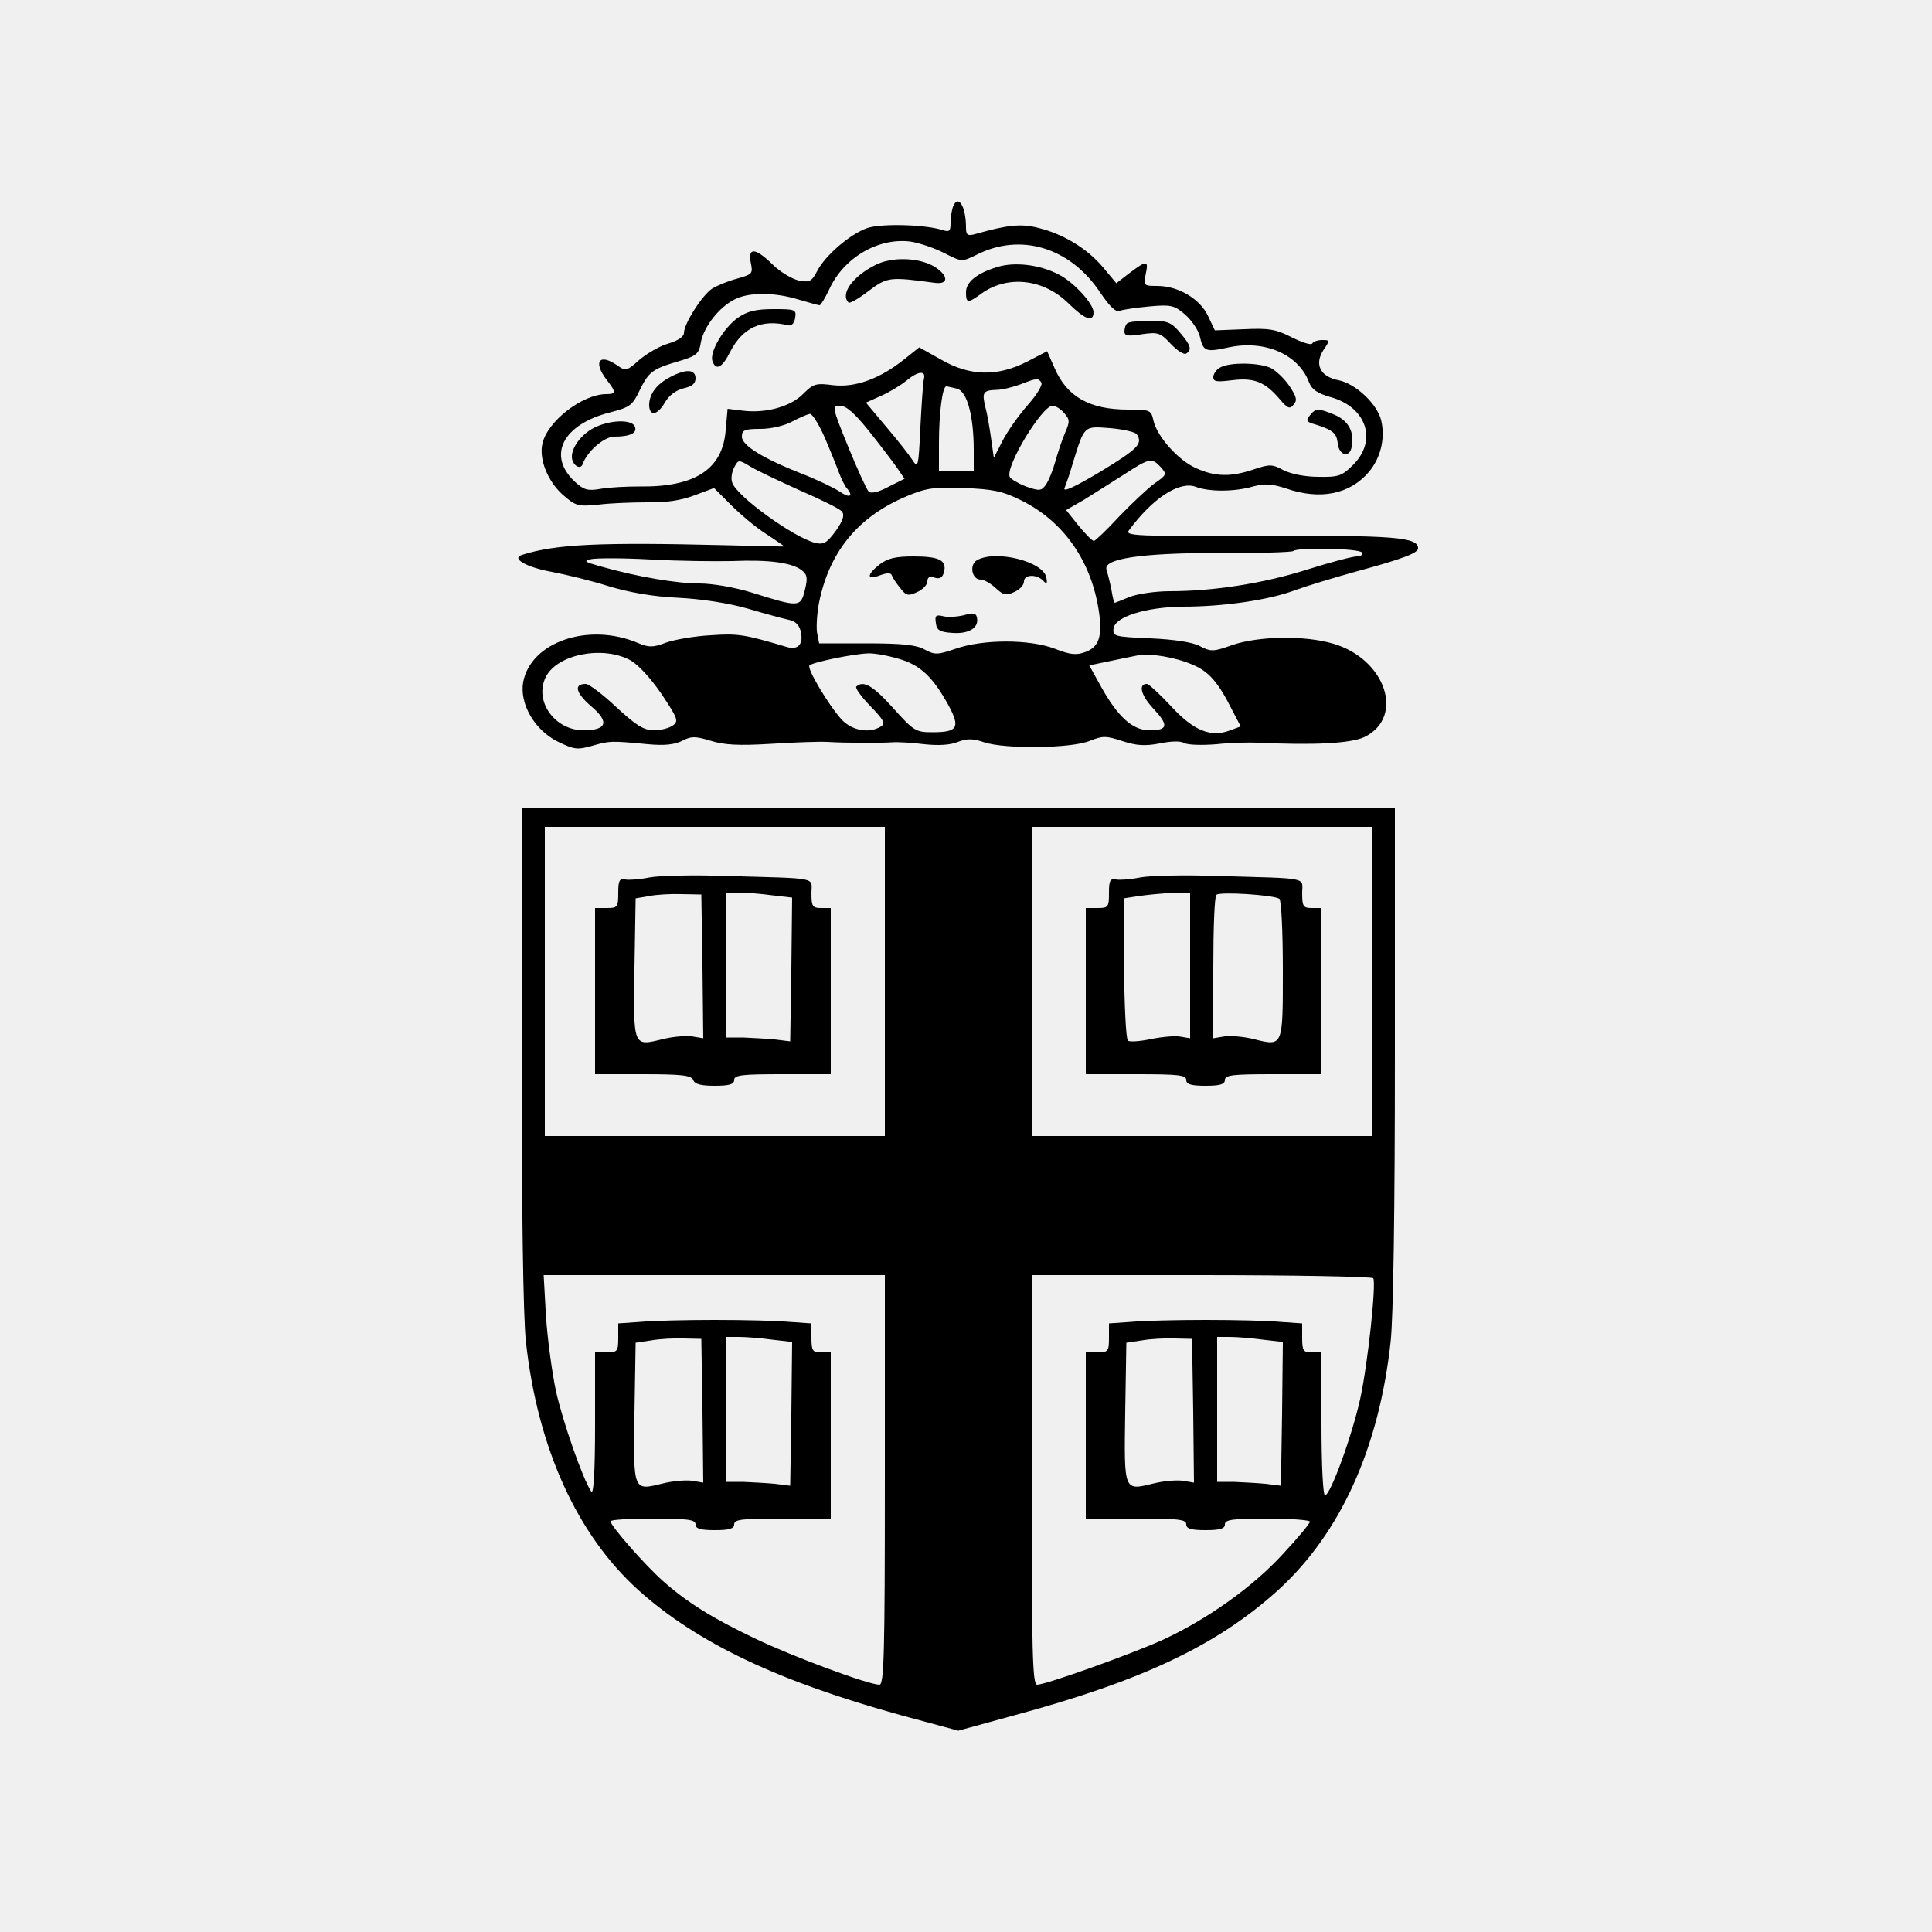
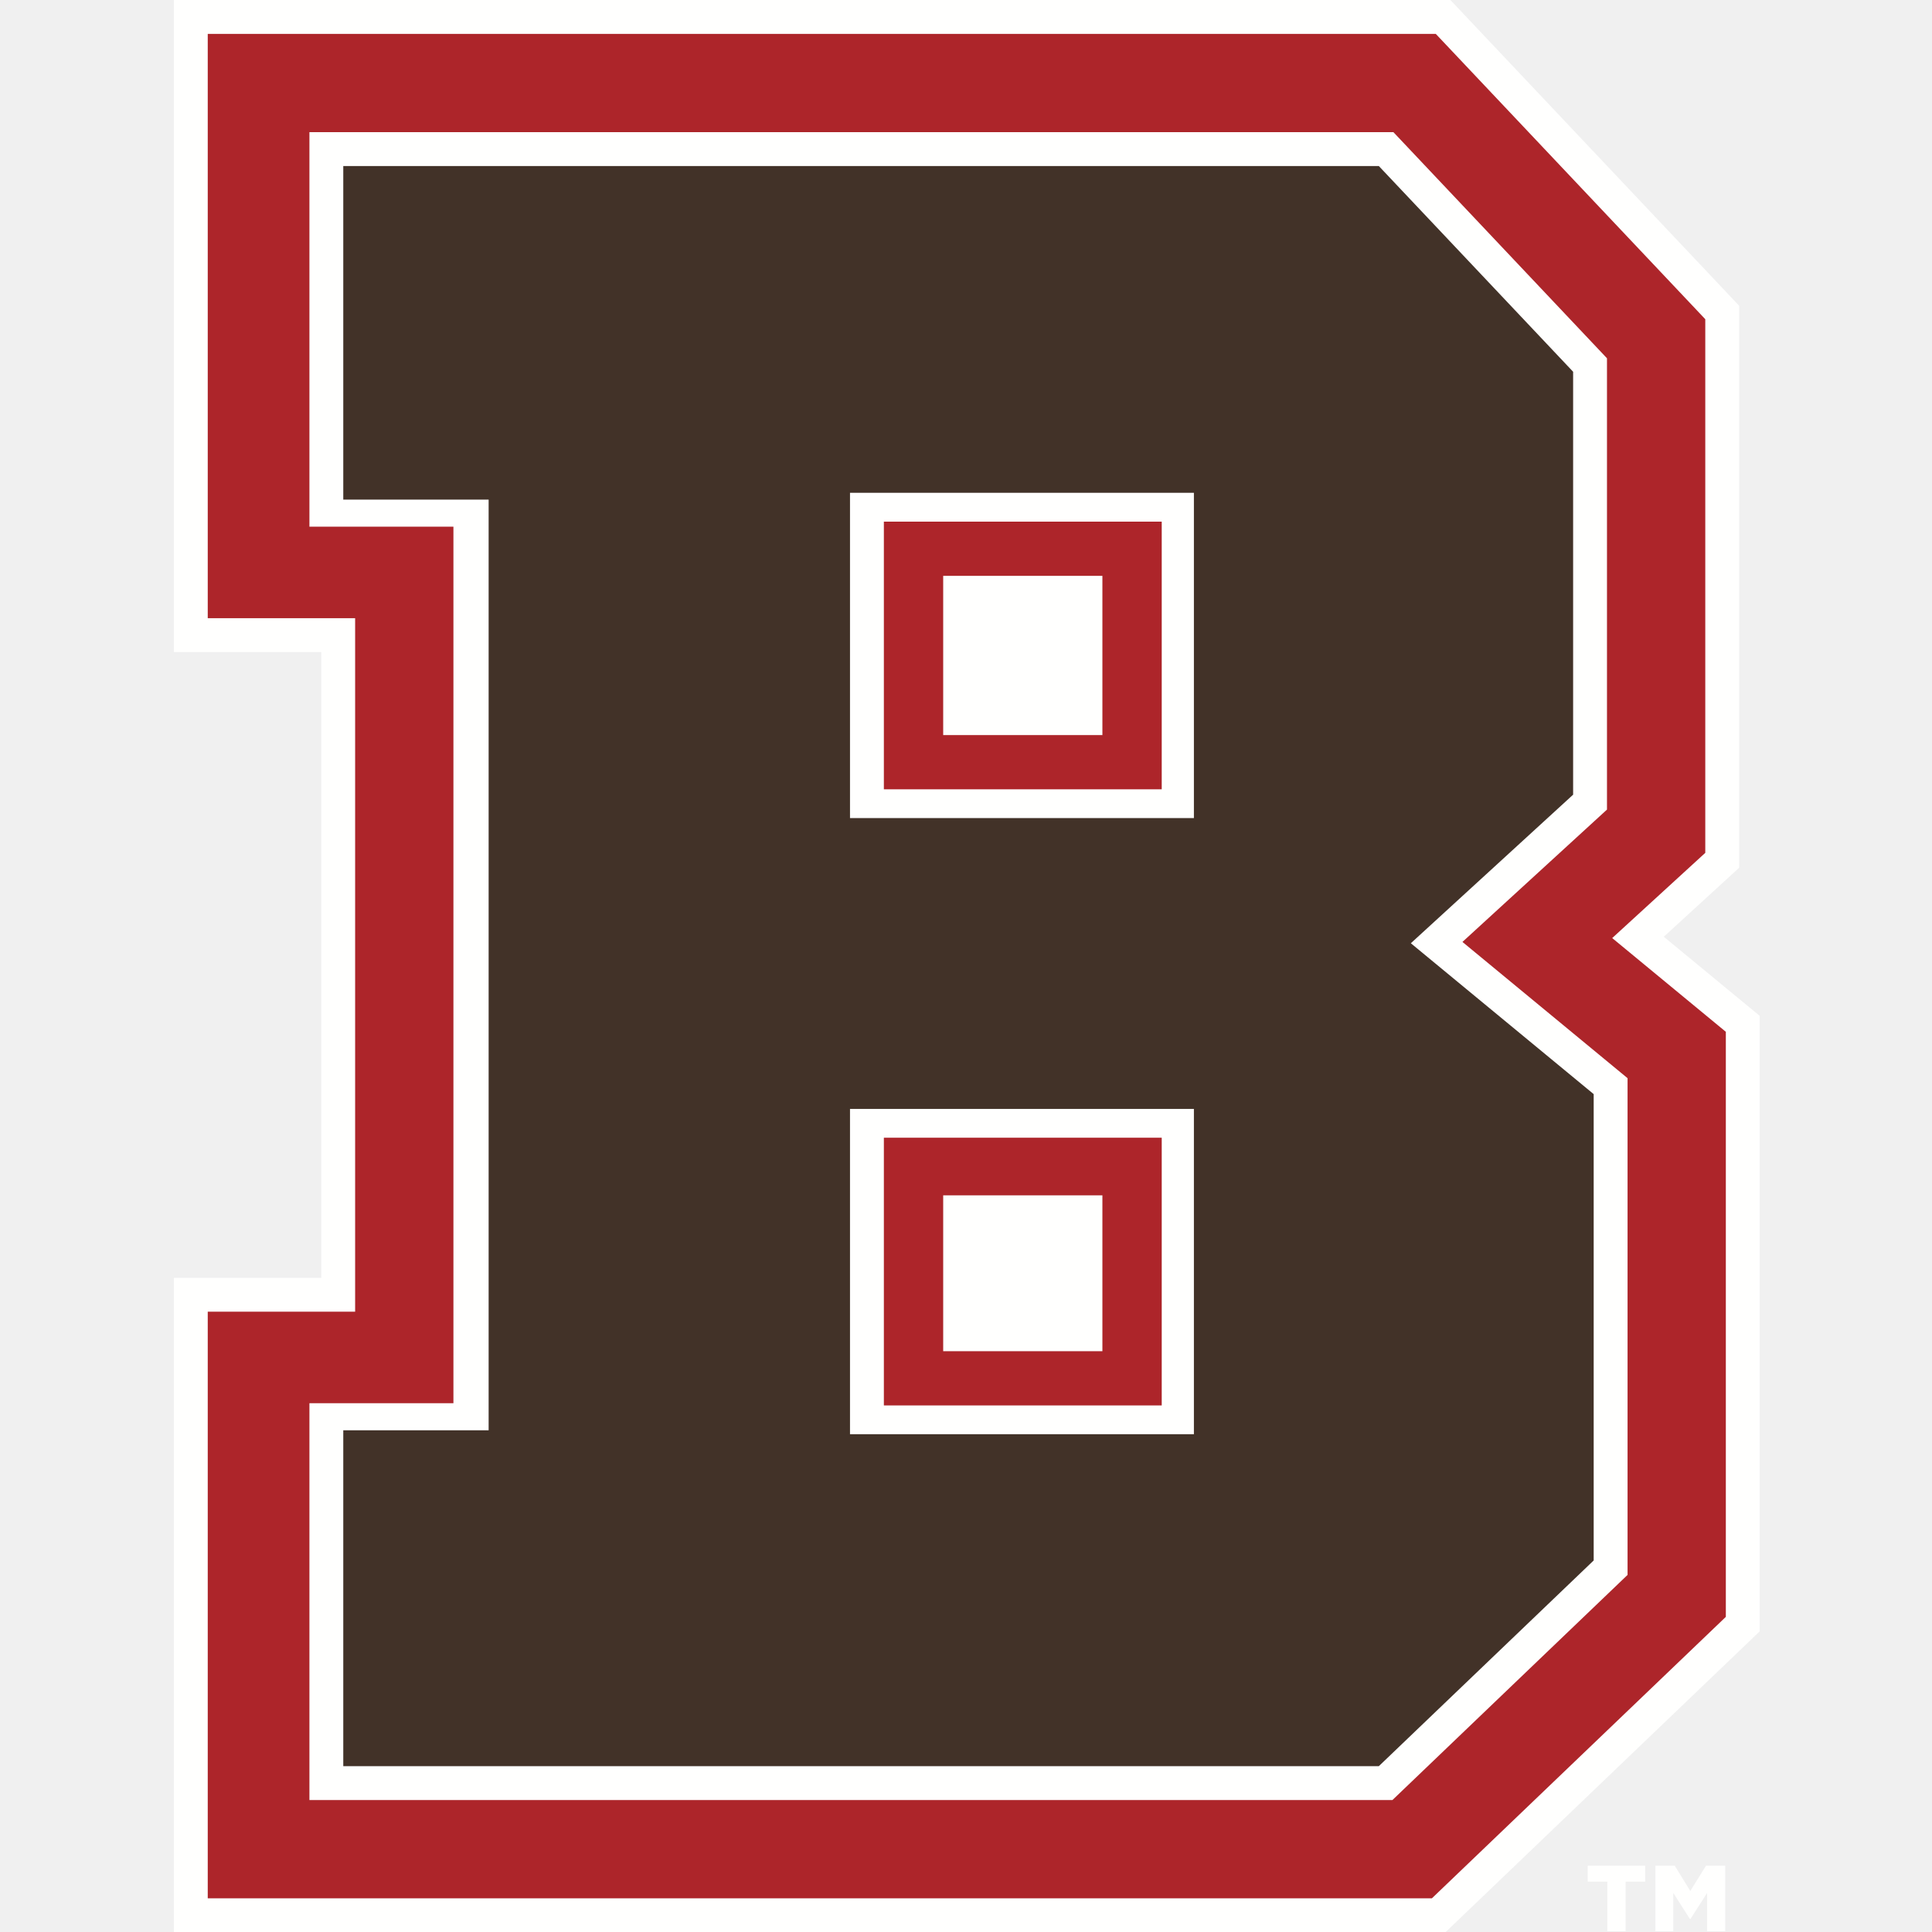
- <svg xmlns="http://www.w3.org/2000/svg" version="1.0" width="500pt" height="500pt" viewBox="0 0 500 500" preserveAspectRatio="xMidYMid meet">
-   <g transform="translate(0,500) scale(0.1,-0.1)" fill="#000000" stroke="none">
-     <path d="M2466 4464 c-3 -9 -6 -27 -6 -41 0 -22 -3 -24 -22 -18 -45 14 -156 17 -193 5 -44 -15 -110 -71 -131 -113 -14 -26 -19 -28 -47 -23 -17 4 -48 22 -67 41 -45 44 -65 46 -57 5 6 -28 4 -30 -35 -41 -23 -6 -52 -18 -65 -26 -26 -17 -73 -91 -73 -115 0 -9 -16 -20 -40 -27 -22 -6 -56 -26 -75 -42 -32 -29 -36 -30 -57 -15 -47 33 -64 10 -28 -37 25 -32 25 -37 -2 -37 -61 -1 -150 -69 -164 -127 -10 -40 13 -98 52 -133 34 -30 40 -31 93 -26 31 4 88 6 127 6 47 -1 87 5 121 18 l51 19 44 -44 c24 -24 64 -58 91 -75 26 -17 47 -32 47 -32 0 -1 -69 1 -153 3 -324 8 -438 3 -526 -25 -29 -9 11 -32 77 -44 37 -7 103 -23 147 -37 53 -16 114 -27 180 -30 61 -3 131 -14 180 -28 44 -13 92 -26 106 -29 19 -4 28 -14 32 -33 6 -32 -9 -46 -38 -37 -108 32 -125 35 -195 30 -41 -2 -93 -11 -116 -19 -34 -13 -45 -13 -73 -1 -128 54 -277 3 -297 -101 -10 -56 29 -124 89 -154 43 -21 51 -22 90 -11 45 13 48 13 144 4 43 -4 69 -1 89 9 23 12 33 12 73 0 35 -11 73 -13 156 -8 61 4 126 6 145 5 50 -3 141 -3 170 -1 14 1 51 -1 82 -5 38 -4 68 -2 87 6 24 9 38 9 68 -1 53 -18 228 -16 274 4 33 13 42 13 84 -1 37 -12 59 -13 96 -6 29 6 54 7 64 1 9 -5 46 -6 83 -3 37 4 85 5 107 4 146 -7 242 -2 277 15 104 52 54 201 -81 241 -74 22 -192 20 -261 -3 -50 -18 -56 -18 -85 -3 -19 10 -64 17 -128 20 -93 4 -98 5 -95 26 4 30 84 55 180 56 104 0 221 17 288 42 30 11 102 33 160 49 122 33 160 48 160 60 0 29 -61 34 -408 32 -326 -1 -352 0 -340 15 62 84 131 128 173 112 34 -13 100 -13 148 1 30 8 48 7 85 -5 89 -31 166 -15 215 43 30 36 42 85 32 131 -9 43 -66 97 -111 106 -47 9 -63 41 -39 78 17 25 17 26 -3 26 -12 0 -23 -4 -26 -9 -3 -5 -27 3 -53 16 -41 21 -59 24 -123 21 l-76 -3 -18 38 c-21 44 -77 77 -131 77 -35 0 -36 1 -30 30 8 37 3 37 -41 4 l-35 -27 -35 42 c-42 49 -102 85 -166 101 -45 12 -81 8 -165 -16 -19 -5 -23 -2 -23 17 0 56 -21 88 -34 53z m-24 -118 c47 -24 47 -24 84 -6 115 59 244 20 322 -98 26 -38 40 -51 51 -46 9 3 43 8 76 11 55 5 64 3 92 -21 17 -15 34 -40 38 -56 9 -40 15 -42 75 -29 93 20 181 -18 208 -91 7 -18 22 -28 53 -37 95 -25 125 -112 61 -176 -29 -29 -38 -32 -90 -31 -34 0 -70 7 -90 17 -30 16 -36 16 -78 2 -59 -20 -100 -19 -150 4 -46 21 -100 82 -109 123 -6 27 -9 28 -66 28 -99 0 -158 33 -190 108 l-19 43 -52 -27 c-77 -39 -147 -38 -222 5 l-57 32 -39 -31 c-64 -51 -126 -73 -183 -67 -45 6 -52 4 -78 -22 -32 -33 -96 -51 -155 -44 l-41 5 -5 -56 c-8 -101 -80 -147 -223 -145 -33 0 -78 -2 -100 -6 -34 -6 -44 -3 -67 18 -73 68 -32 149 92 180 50 13 57 18 75 56 24 49 33 56 101 76 47 14 53 19 58 50 8 40 47 90 87 110 36 19 103 19 165 0 27 -8 52 -15 55 -15 3 0 14 18 24 39 37 83 126 136 210 126 22 -3 61 -16 87 -29z m-51 -327 c-2 -8 -6 -63 -9 -124 -5 -105 -6 -108 -21 -85 -9 14 -39 52 -68 86 l-52 62 38 17 c21 9 51 27 67 40 30 25 51 27 45 4z m304 -9 c4 -6 -12 -32 -35 -58 -23 -26 -52 -67 -65 -92 l-23 -45 -7 50 c-4 28 -10 64 -15 82 -9 37 -6 43 29 44 14 0 42 7 61 14 44 17 47 17 55 5z m-218 -16 c26 -7 43 -71 43 -159 l0 -55 -45 0 -45 0 0 73 c0 78 9 147 19 147 3 0 16 -3 28 -6z m-231 -106 c28 -35 60 -77 73 -95 l22 -32 -42 -21 c-26 -14 -45 -18 -51 -12 -5 5 -29 57 -53 116 -42 103 -42 106 -21 106 16 0 38 -20 72 -62z m508 43 c15 -17 15 -22 2 -52 -8 -19 -19 -52 -25 -74 -6 -22 -17 -49 -24 -59 -12 -17 -17 -17 -52 -5 -20 8 -39 19 -42 25 -11 28 84 184 111 184 7 0 21 -8 30 -19z m-622 -58 c14 -32 31 -74 38 -93 7 -19 17 -39 22 -44 18 -21 6 -26 -19 -8 -16 10 -59 31 -98 46 -101 40 -155 73 -155 96 0 17 7 20 48 20 27 0 62 8 82 19 19 10 40 19 46 20 6 0 22 -25 36 -56z m810 3 c16 -24 4 -37 -93 -96 -67 -40 -99 -55 -94 -43 4 10 14 38 21 63 31 100 28 97 97 92 34 -3 65 -10 69 -16z m-870 -146 c53 -23 102 -47 107 -54 7 -9 3 -23 -16 -50 -23 -31 -31 -36 -53 -31 -56 14 -204 121 -215 156 -4 10 -1 28 5 39 11 21 11 21 43 2 18 -11 76 -38 129 -62z m932 61 c16 -18 16 -20 -16 -42 -18 -13 -59 -52 -92 -86 -32 -35 -62 -63 -65 -63 -4 0 -22 18 -40 40 l-32 40 47 27 c25 16 72 45 103 65 66 43 72 44 95 19z m-361 -86 c105 -52 175 -148 198 -270 14 -76 6 -108 -31 -122 -24 -9 -39 -8 -80 8 -65 25 -186 25 -257 0 -47 -16 -54 -16 -80 -2 -21 12 -58 16 -150 16 l-123 0 -5 25 c-3 14 -1 48 4 77 26 134 101 226 228 279 50 21 70 24 148 21 75 -3 100 -8 148 -32z m882 -135 c3 -5 -3 -10 -14 -10 -10 0 -68 -15 -128 -34 -114 -36 -242 -56 -356 -56 -37 0 -84 -7 -104 -15 -19 -8 -37 -15 -38 -15 -2 0 -6 16 -9 36 -4 19 -10 42 -12 49 -12 29 89 44 289 44 104 -1 191 2 194 5 11 10 171 7 178 -4z m-1630 -22 c95 4 153 -4 179 -23 15 -12 17 -20 9 -52 -11 -45 -15 -45 -136 -7 -45 14 -103 24 -137 24 -58 0 -160 17 -255 44 -43 12 -46 14 -25 19 14 3 84 3 155 -1 72 -4 166 -5 210 -4z m-265 -256 c21 -11 53 -46 82 -88 41 -62 45 -70 30 -81 -9 -7 -31 -13 -49 -13 -27 0 -46 12 -98 60 -35 33 -71 60 -79 60 -32 0 -26 -23 13 -57 49 -41 42 -63 -19 -63 -74 0 -128 75 -98 137 28 59 146 83 218 45z m696 3 c56 -16 88 -47 128 -119 32 -59 25 -71 -41 -71 -43 0 -48 3 -102 63 -52 58 -77 72 -95 55 -3 -4 13 -26 36 -50 35 -36 40 -45 28 -53 -30 -19 -75 -11 -102 18 -33 36 -91 133 -83 140 8 8 114 30 151 31 17 1 53 -6 80 -14z m760 -15 c43 -18 67 -46 103 -118 l22 -42 -27 -10 c-50 -19 -94 -2 -153 62 -30 32 -58 58 -63 58 -23 0 -15 -30 17 -64 40 -43 38 -56 -10 -56 -44 0 -82 35 -125 112 l-31 56 53 11 c29 6 62 13 73 15 32 6 97 -5 141 -24z" />
-     <path d="M2265 4314 c-59 -30 -91 -75 -69 -97 3 -3 26 10 52 30 48 36 54 37 171 21 37 -5 36 19 -1 42 -40 24 -111 26 -153 4z" />
-     <path d="M2581 4309 c-53 -16 -81 -39 -81 -65 0 -29 4 -30 41 -3 68 48 161 37 225 -27 42 -41 64 -49 64 -22 0 22 -52 79 -91 98 -48 25 -113 33 -158 19z" />
-     <path d="M1910 4178 c-37 -26 -75 -90 -66 -113 9 -25 25 -17 46 25 32 62 81 85 150 68 9 -2 16 6 18 20 3 21 0 22 -56 22 -45 0 -67 -5 -92 -22z" />
-     <path d="M2917 4163 c-4 -3 -7 -13 -7 -21 0 -11 9 -13 45 -7 42 6 48 4 75 -25 16 -17 34 -29 40 -25 15 10 12 21 -16 54 -23 27 -32 31 -78 31 -29 0 -56 -3 -59 -7z" />
-     <path d="M3158 4049 c-10 -5 -18 -17 -18 -25 0 -12 9 -13 49 -8 56 7 84 -4 122 -48 21 -25 27 -28 37 -15 10 11 7 21 -11 48 -12 18 -34 39 -47 46 -30 15 -108 16 -132 2z" />
-     <path d="M1736 4025 c-37 -19 -55 -44 -56 -72 0 -32 22 -28 41 6 11 18 28 31 48 36 22 5 31 12 31 26 0 23 -24 25 -64 4z" />
-     <path d="M3390 3925 c-10 -12 -9 -16 6 -21 53 -16 63 -24 66 -51 3 -32 31 -39 36 -10 8 38 -8 68 -43 83 -43 18 -50 18 -65 -1z" />
-     <path d="M1544 3896 c-35 -15 -64 -51 -64 -78 0 -21 22 -36 28 -19 11 32 55 71 82 71 40 0 60 9 53 26 -7 18 -58 18 -99 0z" />
-     <path d="M2276 3539 c-34 -27 -33 -41 1 -28 19 7 29 7 31 0 2 -6 12 -21 22 -33 15 -20 21 -21 44 -10 14 6 26 19 26 27 0 11 6 15 19 10 13 -4 20 0 24 14 8 31 -12 41 -79 41 -47 0 -67 -5 -88 -21z" />
-     <path d="M2528 3550 c-20 -12 -13 -50 10 -50 9 0 26 -10 39 -22 19 -18 27 -20 48 -10 14 6 25 18 25 27 0 18 31 20 49 3 10 -11 12 -9 9 7 -7 42 -132 73 -180 45z" />
-     <path d="M2495 3408 c-16 -4 -40 -6 -53 -3 -20 5 -23 2 -20 -17 2 -19 10 -24 44 -26 42 -3 69 14 62 41 -2 10 -10 12 -33 5z" />
-     <path d="M1350 2270 c0 -399 4 -678 11 -742 30 -274 132 -500 292 -644 152 -136 360 -235 679 -323 l148 -40 142 39 c334 90 528 182 686 325 161 147 261 367 291 643 7 64 11 343 11 742 l0 640 -1130 0 -1130 0 0 -640z m940 190 l0 -400 -440 0 -440 0 0 400 0 400 440 0 440 0 0 -400z m1260 0 l0 -400 -440 0 -440 0 0 400 0 400 440 0 440 0 0 -400z m-1260 -1290 c0 -448 -2 -530 -14 -530 -28 0 -223 72 -323 120 -109 52 -175 93 -238 149 -45 40 -135 142 -135 154 0 4 50 7 110 7 91 0 110 -3 110 -15 0 -11 12 -15 50 -15 38 0 50 4 50 15 0 13 21 15 125 15 l125 0 0 215 0 215 -25 0 c-22 0 -25 4 -25 38 l0 37 -58 4 c-31 3 -118 5 -192 5 -74 0 -161 -2 -192 -5 l-58 -4 0 -37 c0 -35 -2 -38 -30 -38 l-30 0 0 -187 c0 -127 -4 -183 -10 -173 -22 33 -73 179 -91 259 -10 47 -22 134 -26 194 l-6 107 441 0 442 0 0 -530z m1264 522 c8 -14 -14 -222 -34 -313 -21 -95 -77 -249 -91 -249 -5 0 -9 78 -9 185 l0 185 -25 0 c-22 0 -25 4 -25 38 l0 37 -58 4 c-31 3 -118 5 -192 5 -74 0 -161 -2 -192 -5 l-58 -4 0 -37 c0 -35 -2 -38 -30 -38 l-30 0 0 -215 0 -215 130 0 c109 0 130 -2 130 -15 0 -11 12 -15 50 -15 38 0 50 4 50 15 0 12 19 15 110 15 61 0 110 -4 110 -8 0 -5 -32 -43 -71 -85 -77 -84 -195 -168 -310 -221 -79 -36 -302 -116 -325 -116 -12 0 -14 84 -14 530 l0 530 439 0 c242 0 442 -4 445 -8z m-1736 -343 l2 -186 -30 5 c-17 2 -50 -1 -74 -7 -78 -19 -77 -23 -74 183 l3 181 40 6 c22 4 60 6 85 5 l45 -1 3 -186z m180 184 l52 -6 -2 -186 -3 -186 -40 5 c-22 2 -59 4 -82 5 l-43 0 0 188 0 187 33 0 c17 0 56 -3 85 -7z m1090 -184 l2 -186 -30 5 c-17 2 -50 -1 -74 -7 -78 -19 -77 -23 -74 183 l3 181 40 6 c22 4 60 6 85 5 l45 -1 3 -186z m180 184 l52 -6 -2 -186 -3 -186 -40 5 c-22 2 -59 4 -82 5 l-43 0 0 188 0 187 33 0 c17 0 56 -3 85 -7z" />
-     <path d="M1680 2729 c-25 -5 -53 -7 -62 -5 -15 3 -18 -3 -18 -35 0 -37 -2 -39 -30 -39 l-30 0 0 -215 0 -215 124 0 c101 0 125 -3 130 -15 4 -11 20 -15 56 -15 38 0 50 4 50 15 0 13 21 15 125 15 l125 0 0 215 0 215 -25 0 c-22 0 -25 4 -25 38 0 43 24 38 -220 45 -85 3 -175 1 -200 -4z m138 -230 l2 -186 -30 5 c-17 2 -50 -1 -74 -7 -78 -19 -77 -23 -74 183 l3 181 35 6 c19 4 58 6 85 5 l50 -1 3 -186z m180 184 l52 -6 -2 -186 -3 -186 -40 5 c-22 2 -59 4 -82 5 l-43 0 0 188 0 187 33 0 c17 0 56 -3 85 -7z" />
-     <path d="M2950 2729 c-25 -5 -53 -7 -62 -5 -15 3 -18 -3 -18 -35 0 -37 -2 -39 -30 -39 l-30 0 0 -215 0 -215 130 0 c109 0 130 -2 130 -15 0 -11 12 -15 50 -15 38 0 50 4 50 15 0 13 21 15 125 15 l125 0 0 215 0 215 -25 0 c-22 0 -25 4 -25 38 0 43 24 38 -220 45 -85 3 -175 1 -200 -4z m130 -228 l0 -188 -24 4 c-13 3 -48 0 -77 -6 -29 -6 -56 -8 -60 -4 -5 5 -9 89 -10 188 l-1 180 39 6 c21 3 59 7 86 8 l47 1 0 -189z m231 173 c5 -3 9 -85 9 -184 0 -201 1 -198 -76 -179 -24 6 -57 9 -74 7 l-30 -5 0 182 c0 100 3 185 8 189 7 9 147 0 163 -10z" />
+ <svg xmlns="http://www.w3.org/2000/svg" xmlns:xlink="http://www.w3.org/1999/xlink" width="200px" height="200px" viewBox="0 0 200 200" version="1.1">
+   <defs>
+     <polygon id="path-1" points="0 0 164.164 0 164.164 200 0 200" />
+   </defs>
+   <g id="brown_BGD" stroke="none" stroke-width="1" fill="none" fill-rule="evenodd">
+     <g id="brown_bgd" transform="translate(18, 0)">
+       <g id="Group-4">
+         <mask id="mask-2" fill="white">
+           <use xlink:href="#path-1" />
+         </mask>
+         <g id="Clip-2" />
+         <path d="M158.608,193.136 L156.977,195.756 L155.371,193.136 L153.365,193.136 L153.365,199.919 L155.216,199.919 L155.216,195.956 L156.935,198.643 L157.002,198.643 L158.72,195.956 L158.72,199.919 L160.59,199.919 L160.59,193.136 L158.608,193.136 Z M146.364,193.136 L146.364,194.788 L148.391,194.788 L148.391,199.919 L150.285,199.919 L150.285,194.788 L152.312,194.788 L152.312,193.136 L146.364,193.136 L146.364,193.136 Z" id="Fill-1" fill="#FFFFFE" mask="url(#mask-2)" />
+         <path d="M132.141,0 L0,0 L0,67.501 L15.258,67.501 L15.258,132.281 L0,132.281 L0,200.021 L131.636,200.021 L164.164,168.875 L164.164,105.161 L154.234,96.971 L162.035,89.83 L162.035,31.651 L132.144,0 L132.141,0 Z M130.629,3.507 L158.528,33.044 L158.528,88.283 L148.893,97.105 L160.657,106.81 L160.657,167.373 L130.226,196.51 L3.507,196.51 L3.507,135.785 L18.765,135.785 L18.765,63.994 L3.507,63.994 L3.507,3.507 L130.629,3.507 L130.629,3.507 Z M146.977,161.533 L124.733,182.831 L17.537,182.831 L17.537,148.061 L32.584,148.061 L32.584,51.718 L17.537,51.718 L17.537,17.187 L124.733,17.187 L144.848,38.484 L144.848,82.261 L128.048,97.641 L146.977,113.26 L146.977,161.533 Z M133.393,97.504 L148.356,83.804 L148.356,37.088 L126.245,13.679 L14.03,13.679 L14.03,54.524 L28.937,54.524 L28.937,145.259 L14.03,145.259 L14.03,186.342 L126.143,186.342 L150.485,163.035 L150.485,111.608 L133.393,97.504 Z M79.637,76.095 L96.122,76.095 L96.122,59.61 L79.637,59.61 L79.637,76.095 Z M73.499,81.707 L102.261,81.707 L102.261,53.998 L73.499,53.998 L73.499,81.707 Z M69.992,84.688 L105.593,84.688 L105.593,51.016 L69.992,51.016 L69.992,84.688 Z M79.637,139.875 L96.122,139.875 L96.122,123.74 L79.637,123.74 L79.637,139.875 Z M73.499,145.487 L102.261,145.487 L102.261,117.778 L73.499,117.778 L73.499,145.487 Z M69.992,148.468 L105.593,148.468 L105.593,114.796 L69.992,114.796 L69.992,148.468 Z" id="Fill-3" fill="#FFFFFE" mask="url(#mask-2)" />
+       </g>
+       <path d="M79.637,139.875 L96.122,139.875 L96.122,123.74 L79.637,123.74 L79.637,139.875 Z M73.499,145.487 L102.261,145.487 L102.261,117.778 L73.499,117.778 L73.499,145.487 Z M79.637,76.095 L96.122,76.095 L96.122,59.61 L79.637,59.61 L79.637,76.095 Z M73.499,81.707 L102.261,81.707 L102.261,53.998 L73.499,53.998 L73.499,81.707 Z M150.485,163.035 L126.143,186.342 L14.03,186.342 L14.03,145.259 L28.937,145.259 L28.937,54.524 L14.03,54.524 L14.03,13.679 L126.245,13.679 L148.356,37.088 L148.356,83.808 L133.393,97.508 L150.485,111.612 L150.485,163.038 L150.485,163.035 Z M148.893,97.108 L158.528,88.287 L158.528,33.044 L130.629,3.507 L3.507,3.507 L3.507,63.994 L18.765,63.994 L18.765,135.789 L3.507,135.789 L3.507,196.514 L130.226,196.514 L160.657,167.377 L160.657,106.813 L148.893,97.108 L148.893,97.108 Z" id="Fill-5" fill="#AD252A" />
+       <path d="M69.992,84.688 L105.593,84.688 L105.593,51.016 L69.992,51.016 L69.992,84.688 Z M69.992,148.468 L105.593,148.468 L105.593,114.796 L69.992,114.796 L69.992,148.468 Z M128.048,97.645 L144.848,82.264 L144.848,38.484 L124.733,17.187 L17.537,17.187 L17.537,51.718 L32.584,51.718 L32.584,148.065 L17.537,148.065 L17.537,182.834 L124.733,182.834 L146.977,161.537 L146.977,113.264 L128.048,97.645 L128.048,97.645 Z" id="Fill-6" fill="#423228" />
+     </g>
  </g>
</svg>
